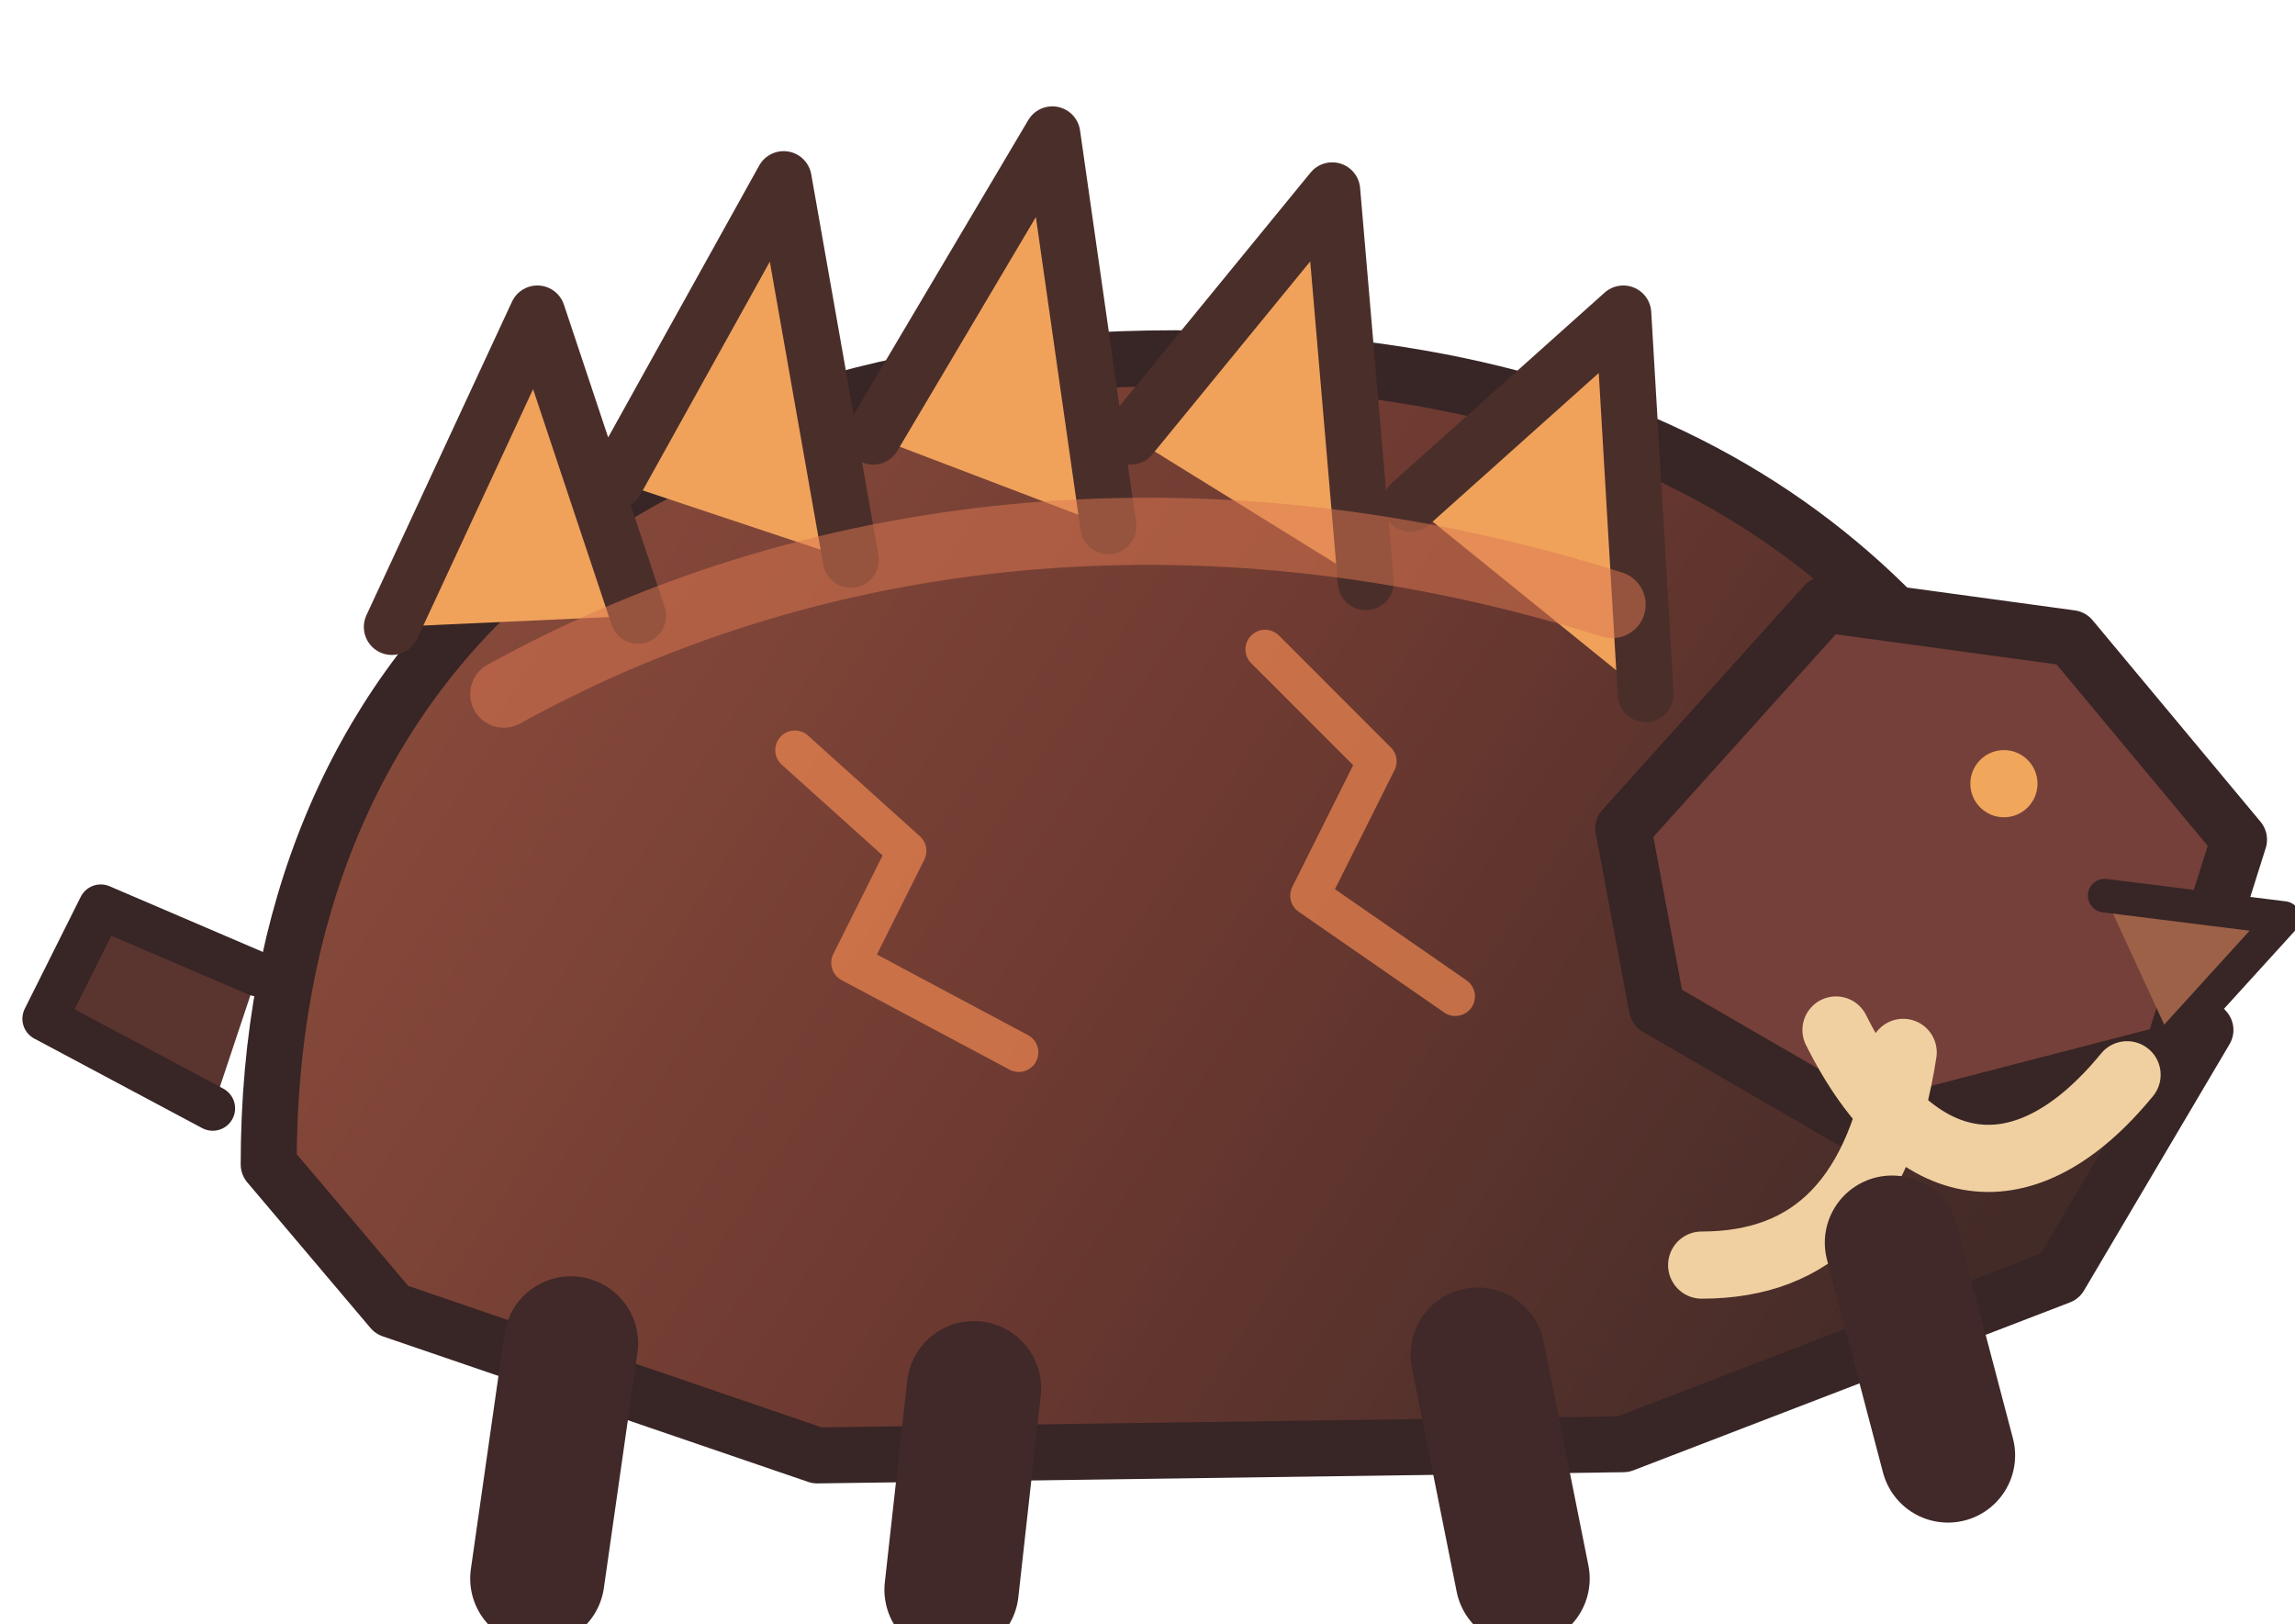
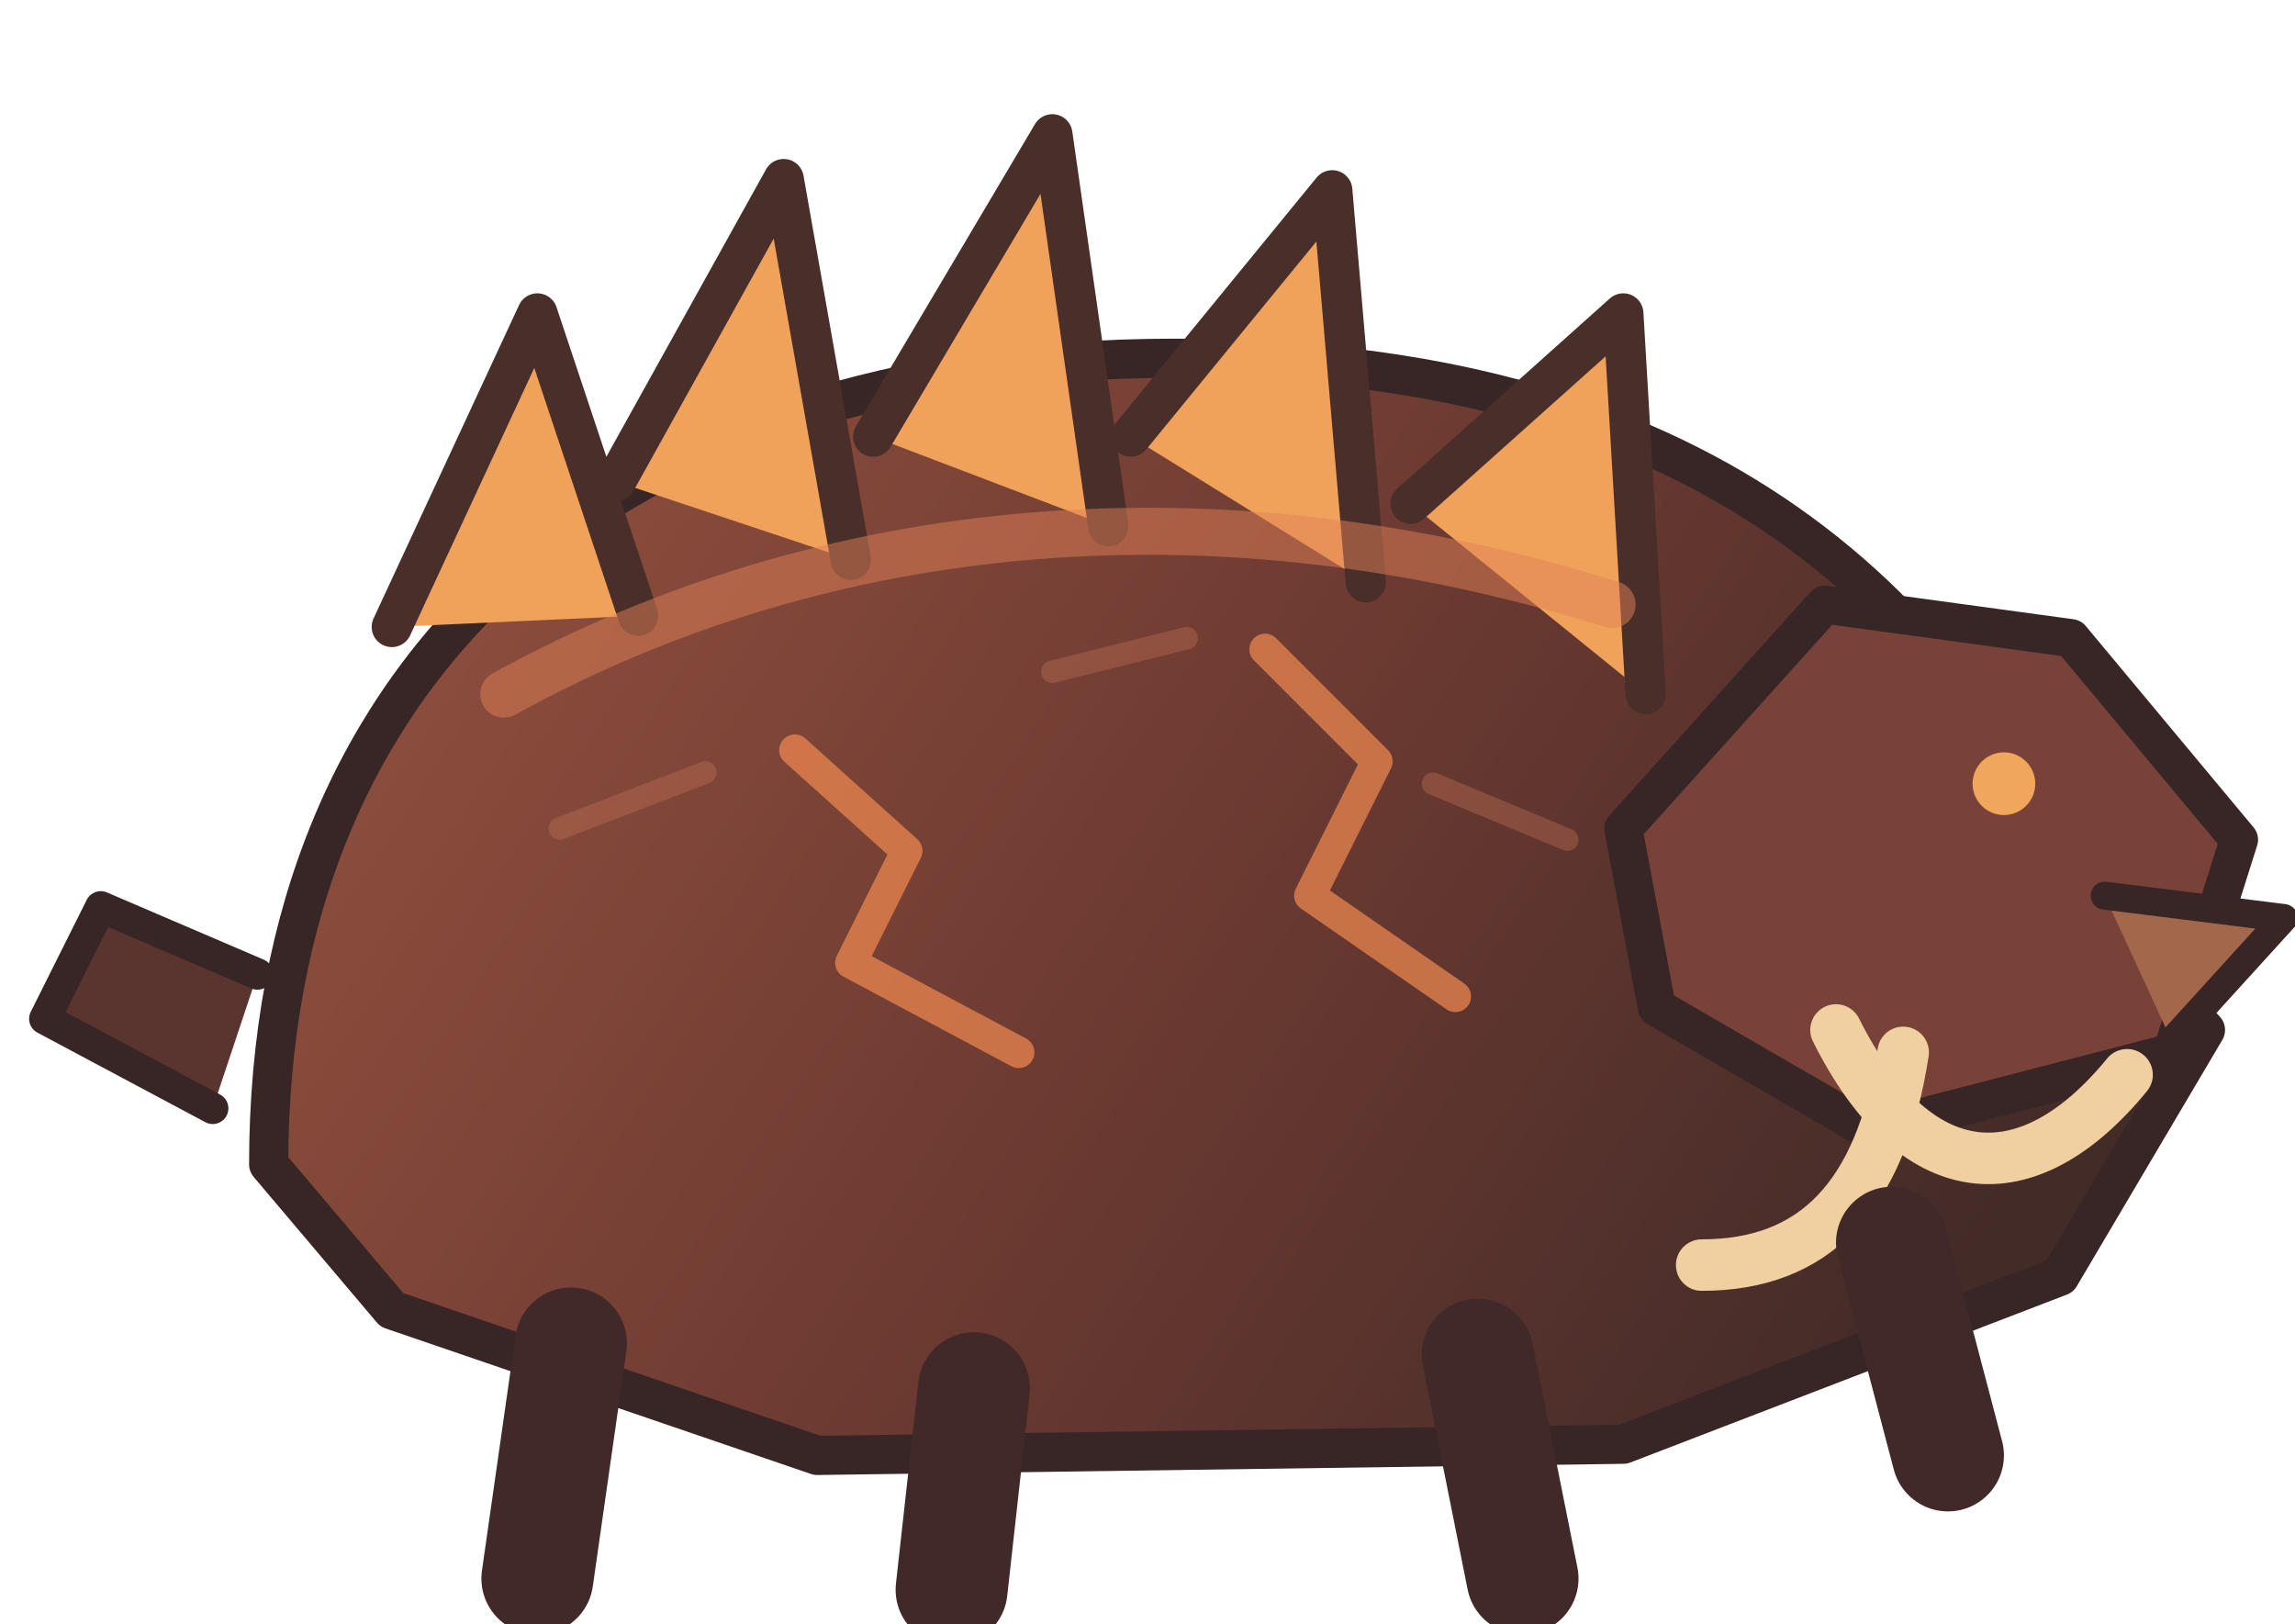
<svg xmlns="http://www.w3.org/2000/svg" viewBox="0 0 205 145">
  <defs>
    <linearGradient id="boss" x1="30" y1="31" x2="170" y2="123" gradientUnits="userSpaceOnUse">
-       <stop stop-color="#8f4f3e" />
-       <stop offset=".52" stop-color="#6e3a31" />
+       <stop stop-color="#955340" />
+       <stop offset=".52" stop-color="#6e3b32" />
      <stop offset="1" stop-color="#432b28" />
    </linearGradient>
    <linearGradient id="ember" x1="55" y1="20" x2="126" y2="62">
      <stop stop-color="#f0a25b" />
      <stop offset="1" stop-color="#a84632" />
    </linearGradient>
  </defs>
  <g stroke-linecap="round" stroke-linejoin="round">
-     <path d="M24 104c0-45 31-72 81-72 42 0 67 17 81 48l11 12-13 22-39 15-72 1-38-13Z" fill="url(#boss)" stroke="#382525" stroke-width="5" />
-     <path d="M145 74 163 54 185 57 200 75 194 94 167 101 148 90Z" fill="#744039" stroke="#382525" stroke-width="5" />
-     <path d="M188 80 204 82 194 93" fill="#9c6147" stroke="#382525" stroke-width="3" />
-     <circle cx="179" cy="70" r="3" fill="#f0a65b" />
-     <path d="M164 92c7 14 17 15 26 4M170 94c-2 13-8 19-18 19" fill="none" stroke="#f0d0a0" stroke-width="6" />
-     <path d="M51 120 48 141M87 124l-2 18M132 121l4 20M169 111l5 19" stroke="#402928" stroke-width="12" />
-     <path d="M35 56 48 28 57 55M55 43 70 16 76 50M78 39 94 12 99 47M101 39 119 17 122 52M126 45l19-17 2 34" fill="url(#ember)" stroke="#4a2e29" stroke-width="5" />
-     <path d="M45 62c29-16 64-19 99-8" fill="none" stroke="#dc7650" stroke-width="6" opacity=".52" />
-     <path d="M71 67 81 76 76 86 91 94M113 58l10 10-6 12 13 9" fill="none" stroke="#ef8851" stroke-width="3.5" opacity=".7" />
-     <path d="M23 87 9 81 4 91 19 99" fill="#5a342f" stroke="#382525" stroke-width="4" />
+     <path d="M24 104c0-45 31-72 81-72 42 0 67 17 81 48l11 12-13 22-39 15-72 1-38-13Z" fill="url(#boss)" stroke="#382525" stroke-width="3.5" />
+     <path d="M145 74 163 54 185 57 200 75 194 94 167 101 148 90Z" fill="#784239" stroke="#382525" stroke-width="3.4" />
+     <path d="M188 80 204 82 194 93" fill="#a3684c" stroke="#382525" stroke-width="2.5" />
+     <circle cx="179" cy="70" r="2.8" fill="#f0a65b" />
+     <path d="M164 92c7 14 17 15 26 4M170 94c-2 13-8 19-18 19" fill="none" stroke="#f0d0a0" stroke-width="4.6" />
+     <path d="M51 120 48 141M87 124l-2 18M132 121l4 20M169 111l5 19" stroke="#402928" stroke-width="10" />
+     <path d="M35 56 48 28 57 55M55 43 70 16 76 50M78 39 94 12 99 47M101 39 119 17 122 52M126 45l19-17 2 34" fill="url(#ember)" stroke="#4a2e29" stroke-width="3.6" />
+     <path d="M45 62c29-16 64-19 99-8" fill="none" stroke="#e08055" stroke-width="4.2" opacity=".5" />
+     <path d="M71 67 81 76 76 86 91 94M113 58l10 10-6 12 13 9" fill="none" stroke="#ef8851" stroke-width="2.8" opacity=".72" />
+     <path d="M50 74 63 69M94 60l12-3M128 70l12 5" stroke="#c27255" stroke-width="2" opacity=".38" />
+     <path d="M23 87 9 81 4 91 19 99" fill="#5a342f" stroke="#382525" stroke-width="2.8" />
  </g>
</svg>
